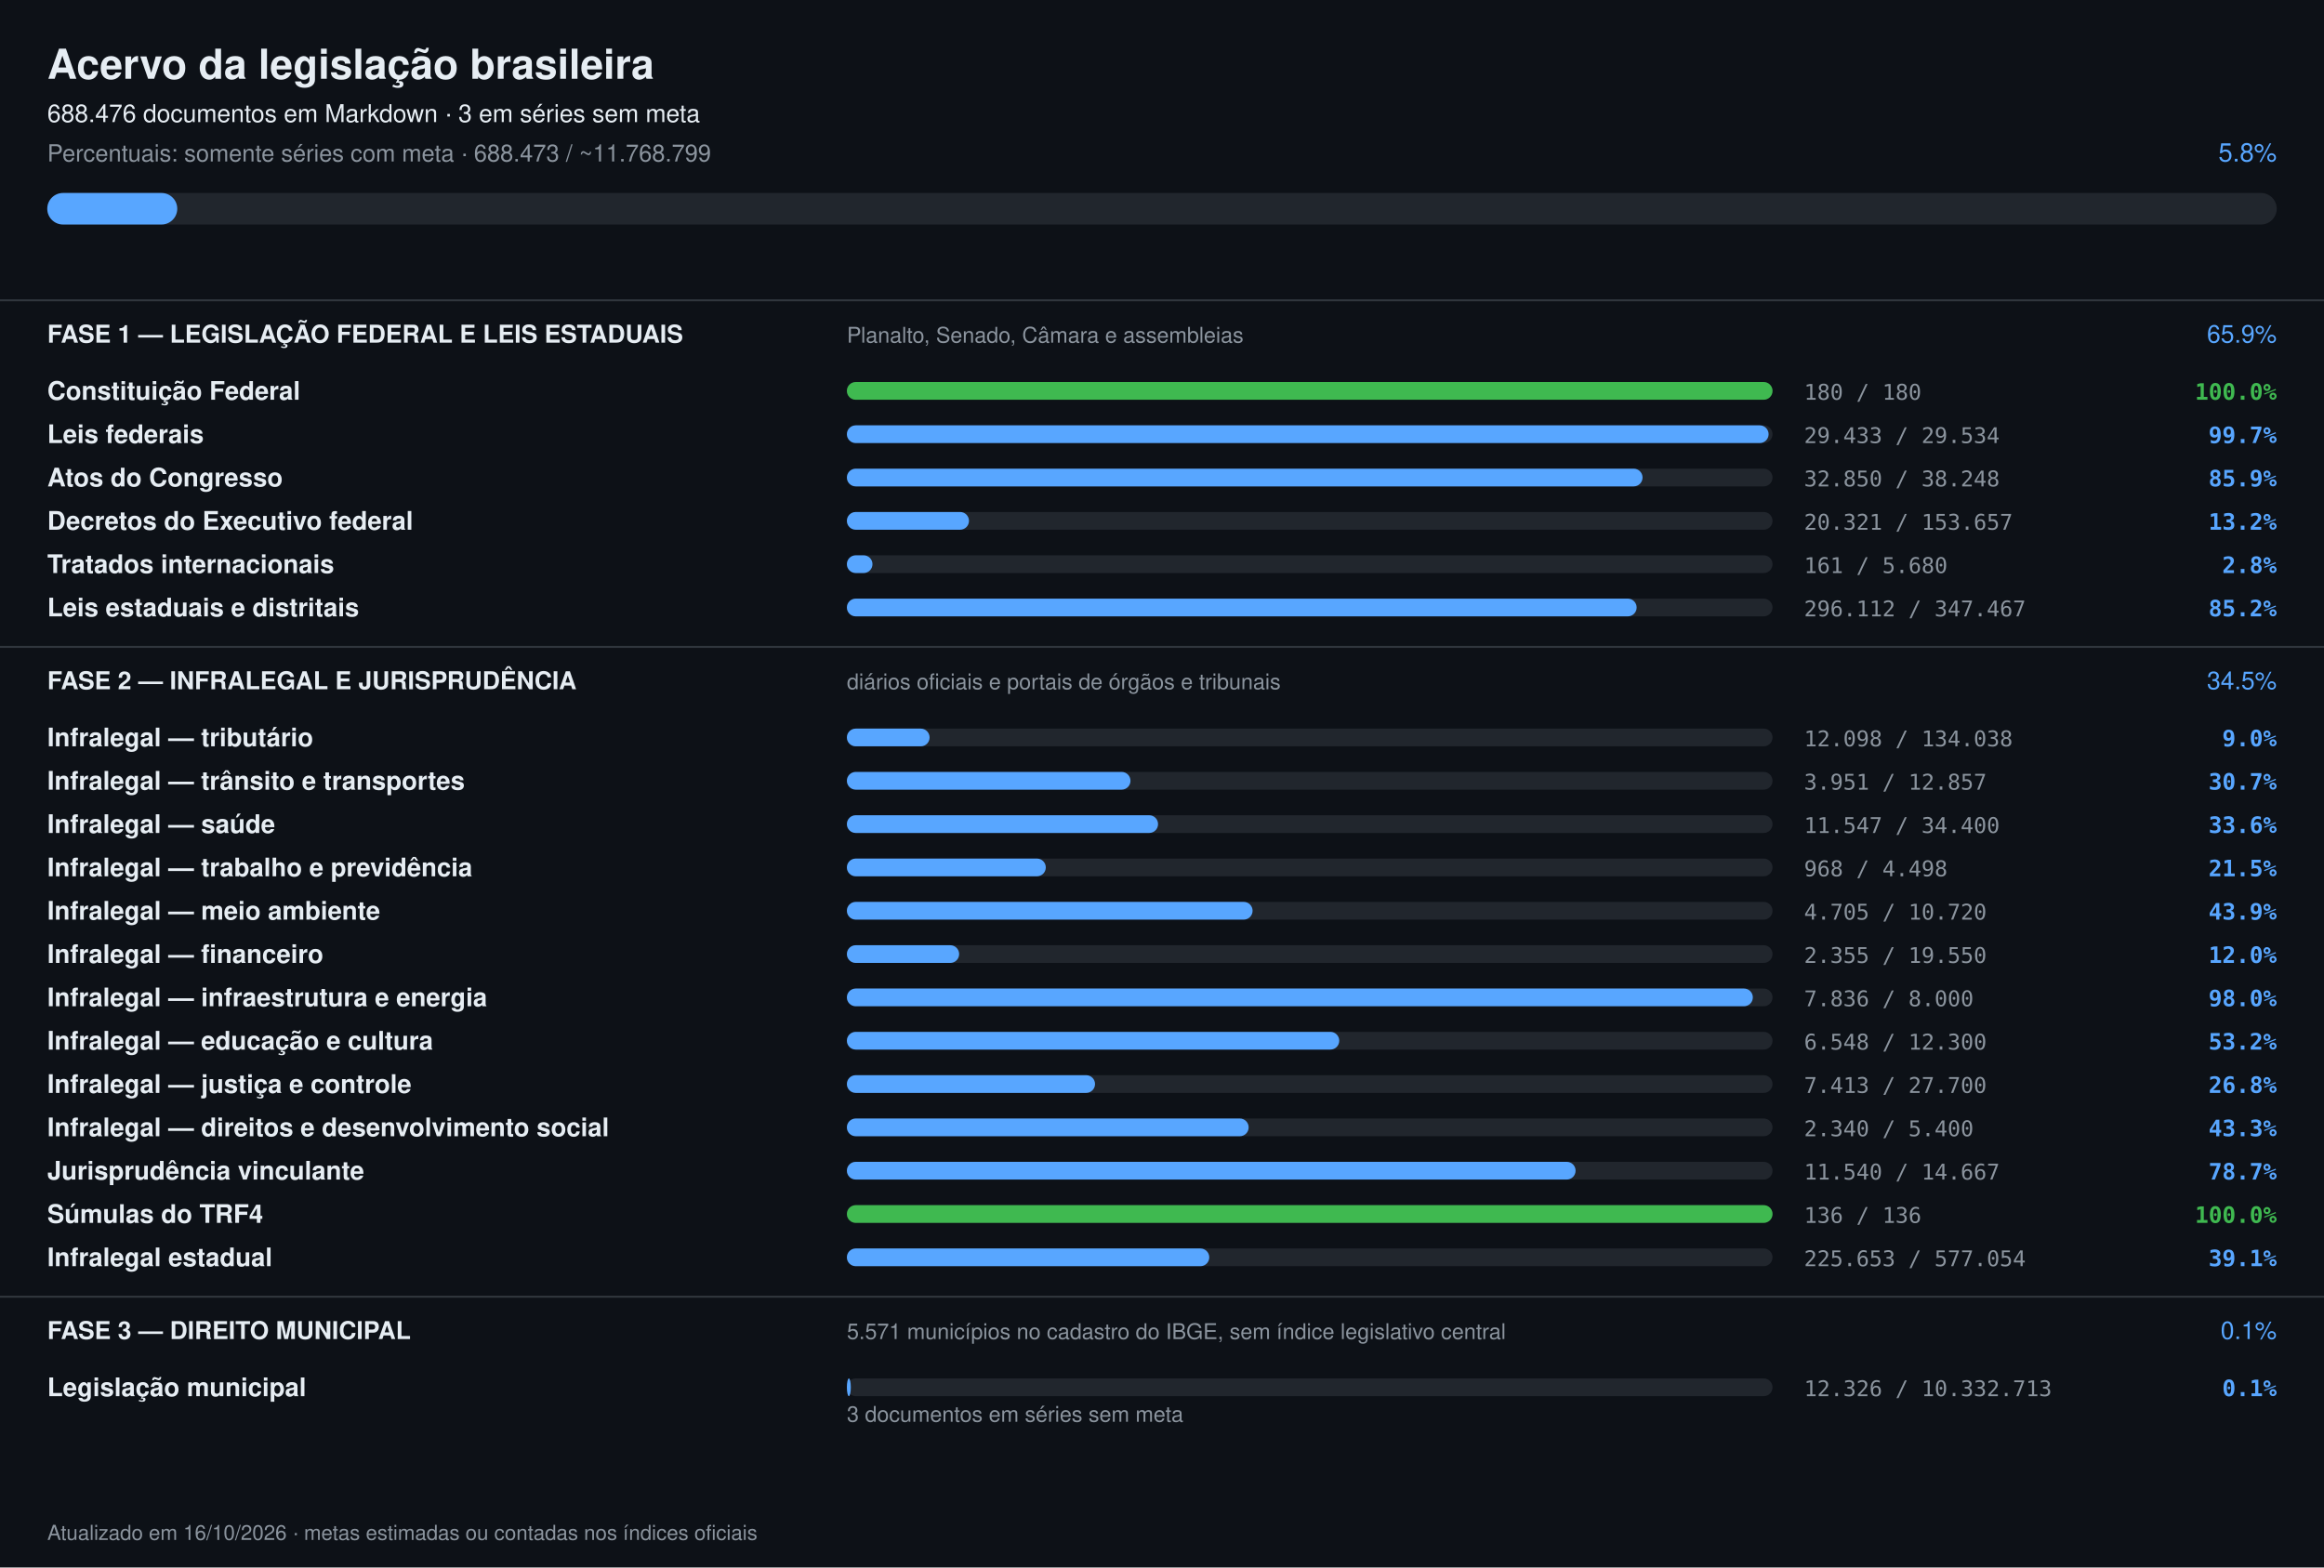
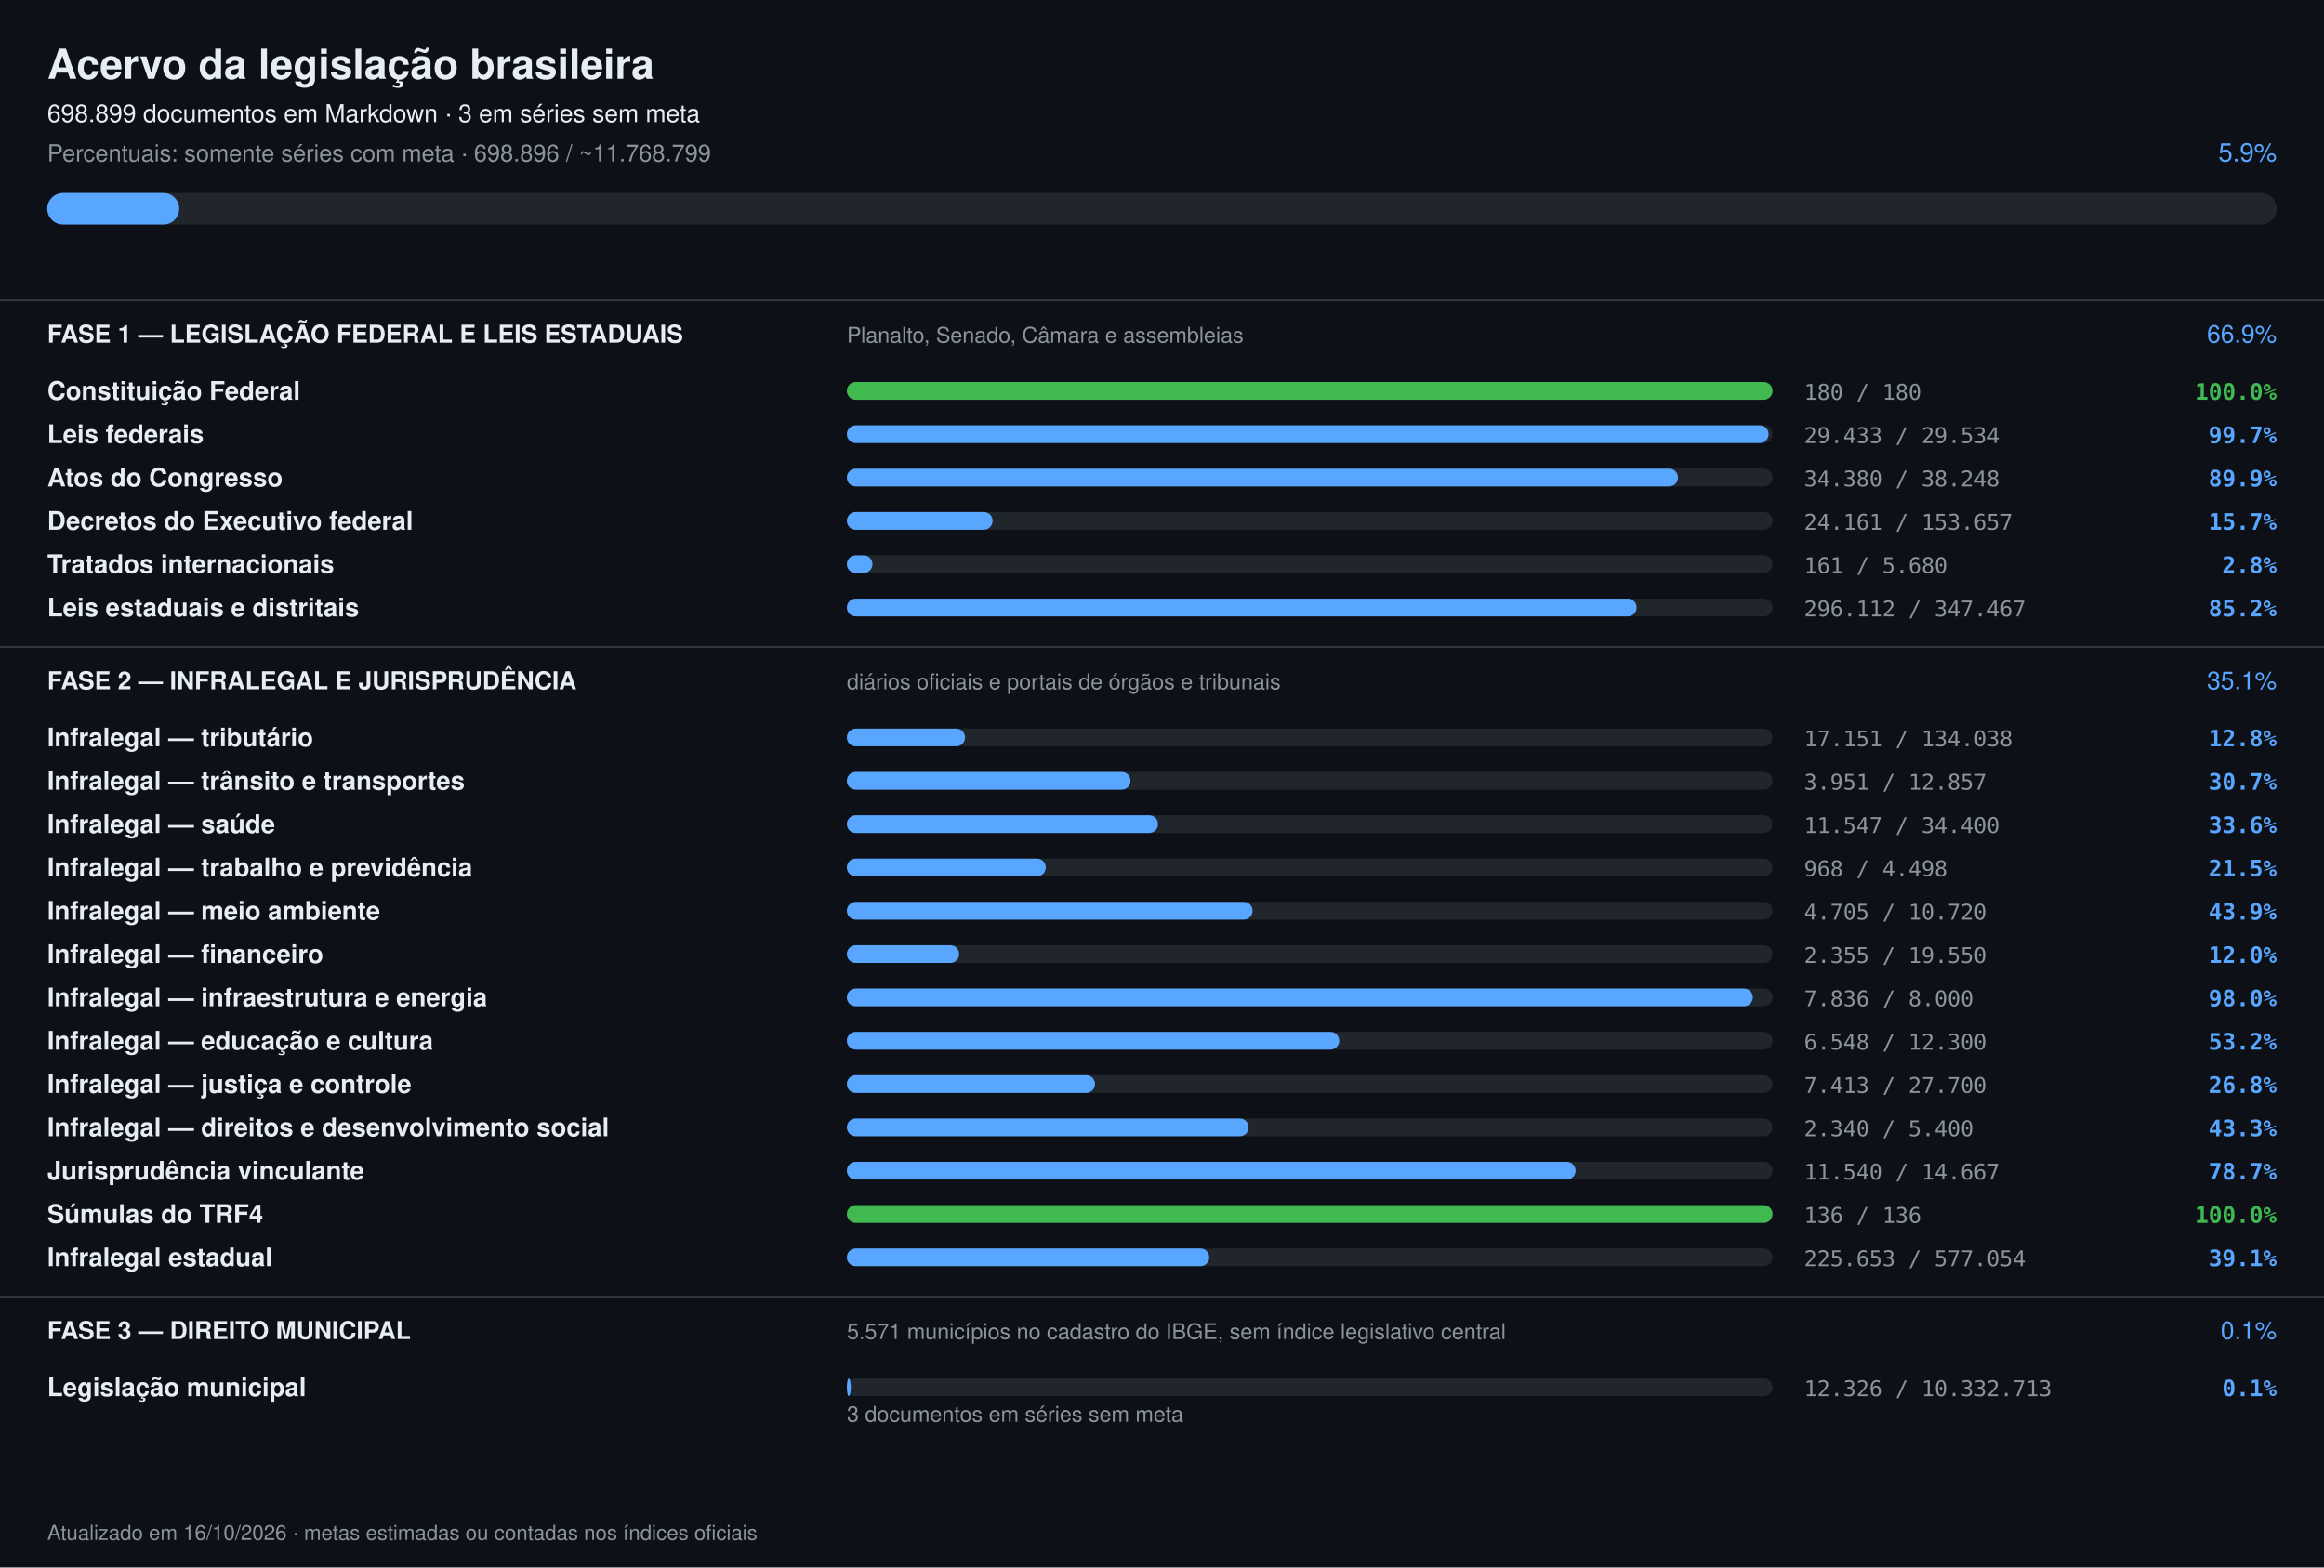
<svg xmlns="http://www.w3.org/2000/svg" width="1180" height="796" viewBox="0 0 1180 796" font-family="-apple-system,Segoe UI,Helvetica,Arial,sans-serif">
  <rect width="1180" height="796" fill="#0d1117" />
  <text x="24" y="40" font-size="21" font-weight="700" fill="#e6edf3">Acervo da legislação brasileira</text>
-   <text x="24" y="62" font-size="12.5" fill="#e6edf3">688.476 documentos em Markdown · 3 em séries sem meta</text>
-   <text x="24" y="82" font-size="12" fill="#8b949e">Percentuais: somente séries com meta · 688.473 / ~11.768.799</text>
-   <text x="1156" y="82" font-size="13" text-anchor="end" fill="#58a6ff">5.8%</text>
+   <text x="24" y="62" font-size="12.5" fill="#e6edf3">698.899 documentos em Markdown · 3 em séries sem meta</text>
+   <text x="24" y="82" font-size="12" fill="#8b949e">Percentuais: somente séries com meta · 698.896 / ~11.768.799</text>
+   <text x="1156" y="82" font-size="13" text-anchor="end" fill="#58a6ff">5.9%</text>
  <rect x="24" y="98" width="1132" height="16" rx="8" fill="#21262d" />
-   <rect x="24" y="98" width="66" height="16" rx="8" fill="#58a6ff" />
+   <rect x="24" y="98" width="67" height="16" rx="8" fill="#58a6ff" />
  <rect x="0" y="152" width="1180" height="1" fill="#30363d" />
  <text x="24" y="174" font-size="12.5" font-weight="700" fill="#e6edf3">FASE 1 — LEGISLAÇÃO FEDERAL E LEIS ESTADUAIS</text>
  <text x="430" y="174" font-size="11" fill="#8b949e">Planalto, Senado, Câmara e assembleias</text>
-   <text x="1156" y="174" font-size="12.5" text-anchor="end" fill="#58a6ff">65.9%</text>
+   <text x="1156" y="174" font-size="12.5" text-anchor="end" fill="#58a6ff">66.9%</text>
  <text x="24" y="203" font-size="13" font-weight="600" fill="#e6edf3">Constituição Federal</text>
  <rect x="430" y="194" width="470" height="9" rx="4.5" fill="#21262d" />
  <rect x="430" y="194" width="470" height="9" rx="4.5" fill="#3fb950" />
  <text x="916" y="203" font-size="11" fill="#8b949e" font-family="ui-monospace,monospace">180 / 180</text>
  <text x="1156" y="203" font-size="11.5" text-anchor="end" font-weight="600" fill="#3fb950" font-family="ui-monospace,monospace">100.0%</text>
  <text x="24" y="225" font-size="13" font-weight="600" fill="#e6edf3">Leis federais</text>
  <rect x="430" y="216" width="470" height="9" rx="4.5" fill="#21262d" />
  <rect x="430" y="216" width="468" height="9" rx="4.5" fill="#58a6ff" />
  <text x="916" y="225" font-size="11" fill="#8b949e" font-family="ui-monospace,monospace">29.433 / 29.534</text>
  <text x="1156" y="225" font-size="11.5" text-anchor="end" font-weight="600" fill="#58a6ff" font-family="ui-monospace,monospace">99.7%</text>
  <text x="24" y="247" font-size="13" font-weight="600" fill="#e6edf3">Atos do Congresso</text>
  <rect x="430" y="238" width="470" height="9" rx="4.5" fill="#21262d" />
-   <rect x="430" y="238" width="404" height="9" rx="4.5" fill="#58a6ff" />
-   <text x="916" y="247" font-size="11" fill="#8b949e" font-family="ui-monospace,monospace">32.850 / 38.248</text>
-   <text x="1156" y="247" font-size="11.5" text-anchor="end" font-weight="600" fill="#58a6ff" font-family="ui-monospace,monospace">85.9%</text>
+   <rect x="430" y="238" width="422" height="9" rx="4.5" fill="#58a6ff" />
+   <text x="916" y="247" font-size="11" fill="#8b949e" font-family="ui-monospace,monospace">34.380 / 38.248</text>
+   <text x="1156" y="247" font-size="11.5" text-anchor="end" font-weight="600" fill="#58a6ff" font-family="ui-monospace,monospace">89.9%</text>
  <text x="24" y="269" font-size="13" font-weight="600" fill="#e6edf3">Decretos do Executivo federal</text>
  <rect x="430" y="260" width="470" height="9" rx="4.5" fill="#21262d" />
-   <rect x="430" y="260" width="62" height="9" rx="4.5" fill="#58a6ff" />
-   <text x="916" y="269" font-size="11" fill="#8b949e" font-family="ui-monospace,monospace">20.321 / 153.657</text>
-   <text x="1156" y="269" font-size="11.5" text-anchor="end" font-weight="600" fill="#58a6ff" font-family="ui-monospace,monospace">13.2%</text>
+   <rect x="430" y="260" width="74" height="9" rx="4.5" fill="#58a6ff" />
+   <text x="916" y="269" font-size="11" fill="#8b949e" font-family="ui-monospace,monospace">24.161 / 153.657</text>
+   <text x="1156" y="269" font-size="11.5" text-anchor="end" font-weight="600" fill="#58a6ff" font-family="ui-monospace,monospace">15.7%</text>
  <text x="24" y="291" font-size="13" font-weight="600" fill="#e6edf3">Tratados internacionais</text>
  <rect x="430" y="282" width="470" height="9" rx="4.5" fill="#21262d" />
  <rect x="430" y="282" width="13" height="9" rx="4.5" fill="#58a6ff" />
  <text x="916" y="291" font-size="11" fill="#8b949e" font-family="ui-monospace,monospace">161 / 5.680</text>
  <text x="1156" y="291" font-size="11.5" text-anchor="end" font-weight="600" fill="#58a6ff" font-family="ui-monospace,monospace">2.8%</text>
  <text x="24" y="313" font-size="13" font-weight="600" fill="#e6edf3">Leis estaduais e distritais</text>
  <rect x="430" y="304" width="470" height="9" rx="4.5" fill="#21262d" />
  <rect x="430" y="304" width="401" height="9" rx="4.5" fill="#58a6ff" />
  <text x="916" y="313" font-size="11" fill="#8b949e" font-family="ui-monospace,monospace">296.112 / 347.467</text>
  <text x="1156" y="313" font-size="11.5" text-anchor="end" font-weight="600" fill="#58a6ff" font-family="ui-monospace,monospace">85.2%</text>
  <rect x="0" y="328" width="1180" height="1" fill="#30363d" />
  <text x="24" y="350" font-size="12.5" font-weight="700" fill="#e6edf3">FASE 2 — INFRALEGAL E JURISPRUDÊNCIA</text>
  <text x="430" y="350" font-size="11" fill="#8b949e">diários oficiais e portais de órgãos e tribunais</text>
-   <text x="1156" y="350" font-size="12.5" text-anchor="end" fill="#58a6ff">34.5%</text>
+   <text x="1156" y="350" font-size="12.5" text-anchor="end" fill="#58a6ff">35.1%</text>
  <text x="24" y="379" font-size="13" font-weight="600" fill="#e6edf3">Infralegal — tributário</text>
  <rect x="430" y="370" width="470" height="9" rx="4.5" fill="#21262d" />
-   <rect x="430" y="370" width="42" height="9" rx="4.5" fill="#58a6ff" />
-   <text x="916" y="379" font-size="11" fill="#8b949e" font-family="ui-monospace,monospace">12.098 / 134.038</text>
-   <text x="1156" y="379" font-size="11.5" text-anchor="end" font-weight="600" fill="#58a6ff" font-family="ui-monospace,monospace">9.0%</text>
+   <rect x="430" y="370" width="60" height="9" rx="4.5" fill="#58a6ff" />
+   <text x="916" y="379" font-size="11" fill="#8b949e" font-family="ui-monospace,monospace">17.151 / 134.038</text>
+   <text x="1156" y="379" font-size="11.5" text-anchor="end" font-weight="600" fill="#58a6ff" font-family="ui-monospace,monospace">12.8%</text>
  <text x="24" y="401" font-size="13" font-weight="600" fill="#e6edf3">Infralegal — trânsito e transportes</text>
  <rect x="430" y="392" width="470" height="9" rx="4.5" fill="#21262d" />
  <rect x="430" y="392" width="144" height="9" rx="4.5" fill="#58a6ff" />
  <text x="916" y="401" font-size="11" fill="#8b949e" font-family="ui-monospace,monospace">3.951 / 12.857</text>
  <text x="1156" y="401" font-size="11.5" text-anchor="end" font-weight="600" fill="#58a6ff" font-family="ui-monospace,monospace">30.7%</text>
  <text x="24" y="423" font-size="13" font-weight="600" fill="#e6edf3">Infralegal — saúde</text>
  <rect x="430" y="414" width="470" height="9" rx="4.5" fill="#21262d" />
  <rect x="430" y="414" width="158" height="9" rx="4.5" fill="#58a6ff" />
  <text x="916" y="423" font-size="11" fill="#8b949e" font-family="ui-monospace,monospace">11.547 / 34.400</text>
  <text x="1156" y="423" font-size="11.5" text-anchor="end" font-weight="600" fill="#58a6ff" font-family="ui-monospace,monospace">33.6%</text>
  <text x="24" y="445" font-size="13" font-weight="600" fill="#e6edf3">Infralegal — trabalho e previdência</text>
  <rect x="430" y="436" width="470" height="9" rx="4.5" fill="#21262d" />
  <rect x="430" y="436" width="101" height="9" rx="4.5" fill="#58a6ff" />
  <text x="916" y="445" font-size="11" fill="#8b949e" font-family="ui-monospace,monospace">968 / 4.498</text>
  <text x="1156" y="445" font-size="11.5" text-anchor="end" font-weight="600" fill="#58a6ff" font-family="ui-monospace,monospace">21.5%</text>
  <text x="24" y="467" font-size="13" font-weight="600" fill="#e6edf3">Infralegal — meio ambiente</text>
  <rect x="430" y="458" width="470" height="9" rx="4.5" fill="#21262d" />
  <rect x="430" y="458" width="206" height="9" rx="4.5" fill="#58a6ff" />
  <text x="916" y="467" font-size="11" fill="#8b949e" font-family="ui-monospace,monospace">4.705 / 10.720</text>
  <text x="1156" y="467" font-size="11.5" text-anchor="end" font-weight="600" fill="#58a6ff" font-family="ui-monospace,monospace">43.9%</text>
  <text x="24" y="489" font-size="13" font-weight="600" fill="#e6edf3">Infralegal — financeiro</text>
  <rect x="430" y="480" width="470" height="9" rx="4.5" fill="#21262d" />
  <rect x="430" y="480" width="57" height="9" rx="4.5" fill="#58a6ff" />
  <text x="916" y="489" font-size="11" fill="#8b949e" font-family="ui-monospace,monospace">2.355 / 19.550</text>
  <text x="1156" y="489" font-size="11.5" text-anchor="end" font-weight="600" fill="#58a6ff" font-family="ui-monospace,monospace">12.0%</text>
  <text x="24" y="511" font-size="13" font-weight="600" fill="#e6edf3">Infralegal — infraestrutura e energia</text>
  <rect x="430" y="502" width="470" height="9" rx="4.5" fill="#21262d" />
  <rect x="430" y="502" width="460" height="9" rx="4.5" fill="#58a6ff" />
  <text x="916" y="511" font-size="11" fill="#8b949e" font-family="ui-monospace,monospace">7.836 / 8.000</text>
  <text x="1156" y="511" font-size="11.5" text-anchor="end" font-weight="600" fill="#58a6ff" font-family="ui-monospace,monospace">98.0%</text>
  <text x="24" y="533" font-size="13" font-weight="600" fill="#e6edf3">Infralegal — educação e cultura</text>
  <rect x="430" y="524" width="470" height="9" rx="4.5" fill="#21262d" />
  <rect x="430" y="524" width="250" height="9" rx="4.5" fill="#58a6ff" />
  <text x="916" y="533" font-size="11" fill="#8b949e" font-family="ui-monospace,monospace">6.548 / 12.300</text>
  <text x="1156" y="533" font-size="11.5" text-anchor="end" font-weight="600" fill="#58a6ff" font-family="ui-monospace,monospace">53.2%</text>
  <text x="24" y="555" font-size="13" font-weight="600" fill="#e6edf3">Infralegal — justiça e controle</text>
  <rect x="430" y="546" width="470" height="9" rx="4.5" fill="#21262d" />
  <rect x="430" y="546" width="126" height="9" rx="4.5" fill="#58a6ff" />
  <text x="916" y="555" font-size="11" fill="#8b949e" font-family="ui-monospace,monospace">7.413 / 27.700</text>
  <text x="1156" y="555" font-size="11.5" text-anchor="end" font-weight="600" fill="#58a6ff" font-family="ui-monospace,monospace">26.8%</text>
  <text x="24" y="577" font-size="13" font-weight="600" fill="#e6edf3">Infralegal — direitos e desenvolvimento social</text>
  <rect x="430" y="568" width="470" height="9" rx="4.5" fill="#21262d" />
  <rect x="430" y="568" width="204" height="9" rx="4.5" fill="#58a6ff" />
  <text x="916" y="577" font-size="11" fill="#8b949e" font-family="ui-monospace,monospace">2.340 / 5.400</text>
  <text x="1156" y="577" font-size="11.5" text-anchor="end" font-weight="600" fill="#58a6ff" font-family="ui-monospace,monospace">43.3%</text>
  <text x="24" y="599" font-size="13" font-weight="600" fill="#e6edf3">Jurisprudência vinculante</text>
  <rect x="430" y="590" width="470" height="9" rx="4.5" fill="#21262d" />
  <rect x="430" y="590" width="370" height="9" rx="4.5" fill="#58a6ff" />
  <text x="916" y="599" font-size="11" fill="#8b949e" font-family="ui-monospace,monospace">11.540 / 14.667</text>
  <text x="1156" y="599" font-size="11.5" text-anchor="end" font-weight="600" fill="#58a6ff" font-family="ui-monospace,monospace">78.7%</text>
  <text x="24" y="621" font-size="13" font-weight="600" fill="#e6edf3">Súmulas do TRF4</text>
  <rect x="430" y="612" width="470" height="9" rx="4.5" fill="#21262d" />
  <rect x="430" y="612" width="470" height="9" rx="4.5" fill="#3fb950" />
  <text x="916" y="621" font-size="11" fill="#8b949e" font-family="ui-monospace,monospace">136 / 136</text>
  <text x="1156" y="621" font-size="11.5" text-anchor="end" font-weight="600" fill="#3fb950" font-family="ui-monospace,monospace">100.0%</text>
  <text x="24" y="643" font-size="13" font-weight="600" fill="#e6edf3">Infralegal estadual</text>
  <rect x="430" y="634" width="470" height="9" rx="4.5" fill="#21262d" />
  <rect x="430" y="634" width="184" height="9" rx="4.5" fill="#58a6ff" />
  <text x="916" y="643" font-size="11" fill="#8b949e" font-family="ui-monospace,monospace">225.653 / 577.054</text>
  <text x="1156" y="643" font-size="11.5" text-anchor="end" font-weight="600" fill="#58a6ff" font-family="ui-monospace,monospace">39.1%</text>
  <rect x="0" y="658" width="1180" height="1" fill="#30363d" />
  <text x="24" y="680" font-size="12.5" font-weight="700" fill="#e6edf3">FASE 3 — DIREITO MUNICIPAL</text>
  <text x="430" y="680" font-size="11" fill="#8b949e">5.571 municípios no cadastro do IBGE, sem índice legislativo central</text>
  <text x="1156" y="680" font-size="12.5" text-anchor="end" fill="#58a6ff">0.1%</text>
  <text x="24" y="709" font-size="13" font-weight="600" fill="#e6edf3">Legislação municipal</text>
  <rect x="430" y="700" width="470" height="9" rx="4.5" fill="#21262d" />
  <rect x="430" y="700" width="2" height="9" rx="4.5" fill="#58a6ff" />
  <text x="916" y="709" font-size="11" fill="#8b949e" font-family="ui-monospace,monospace">12.326 / 10.332.713</text>
  <text x="1156" y="709" font-size="11.5" text-anchor="end" font-weight="600" fill="#58a6ff" font-family="ui-monospace,monospace">0.1%</text>
  <text x="430" y="722" font-size="11" fill="#8b949e">3 documentos em séries sem meta</text>
  <text x="24" y="782" font-size="10.5" fill="#8b949e">Atualizado em 16/10/2026 · metas estimadas ou contadas nos índices oficiais</text>
</svg>
